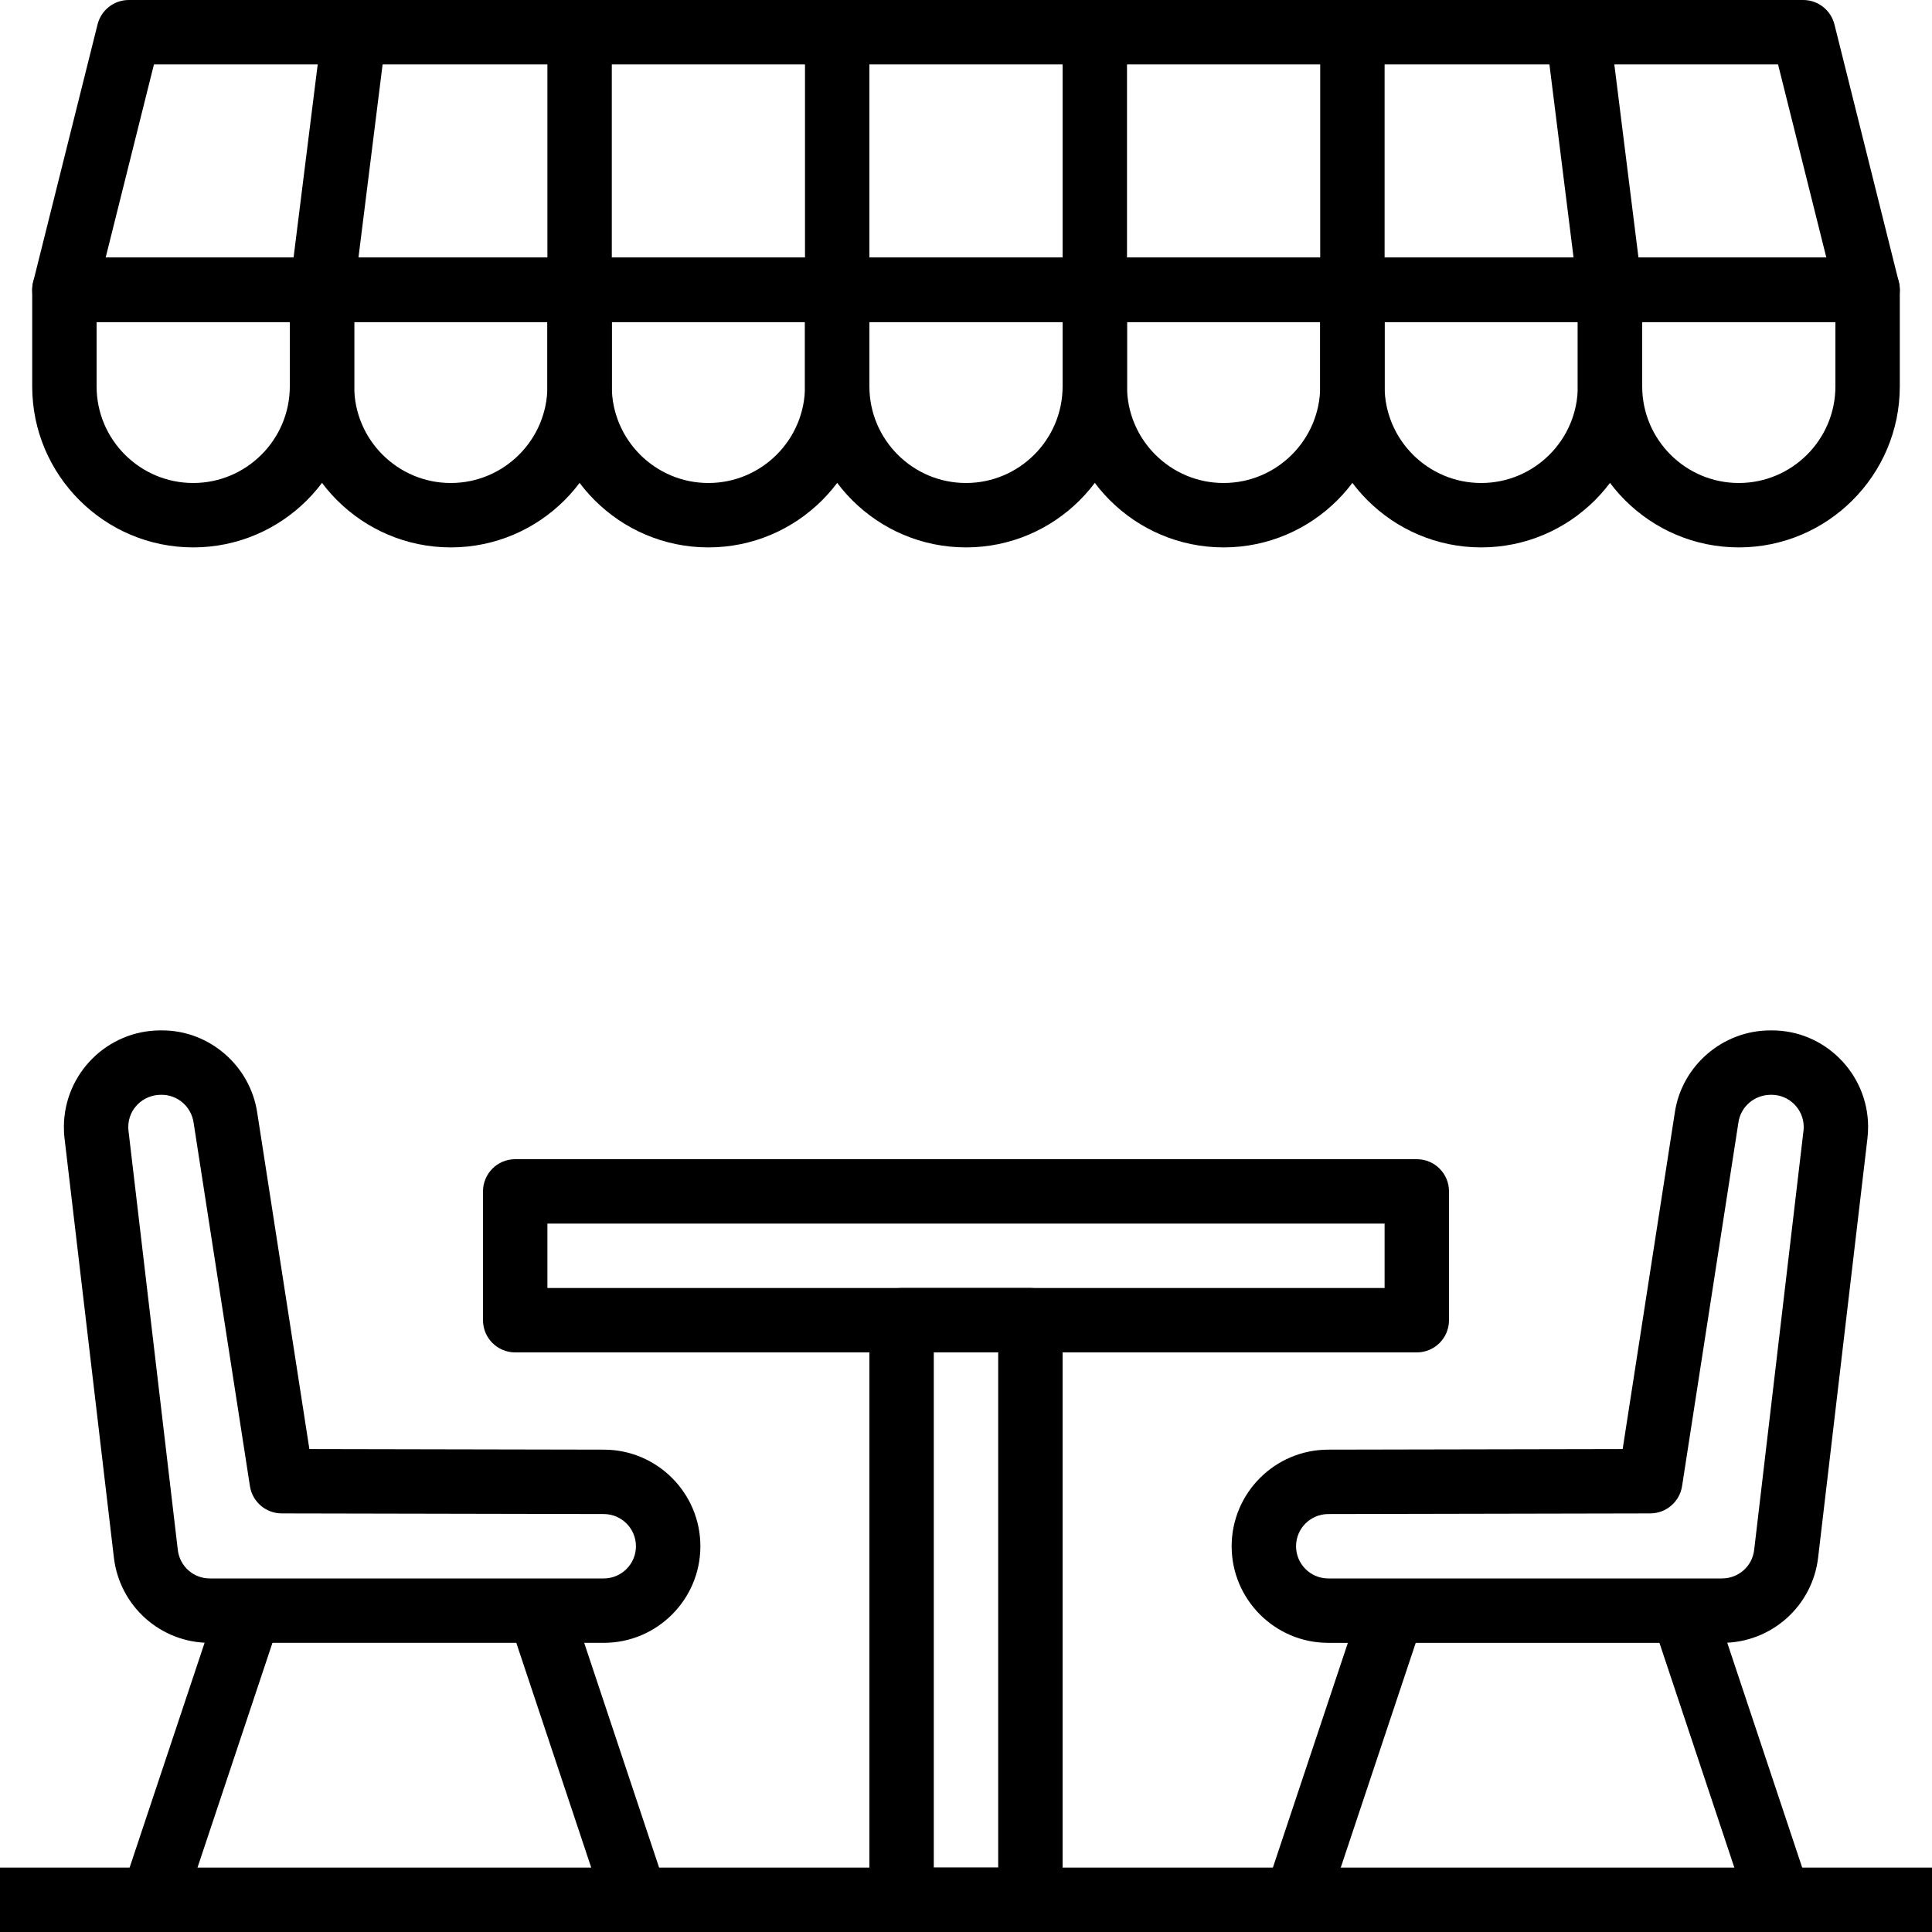
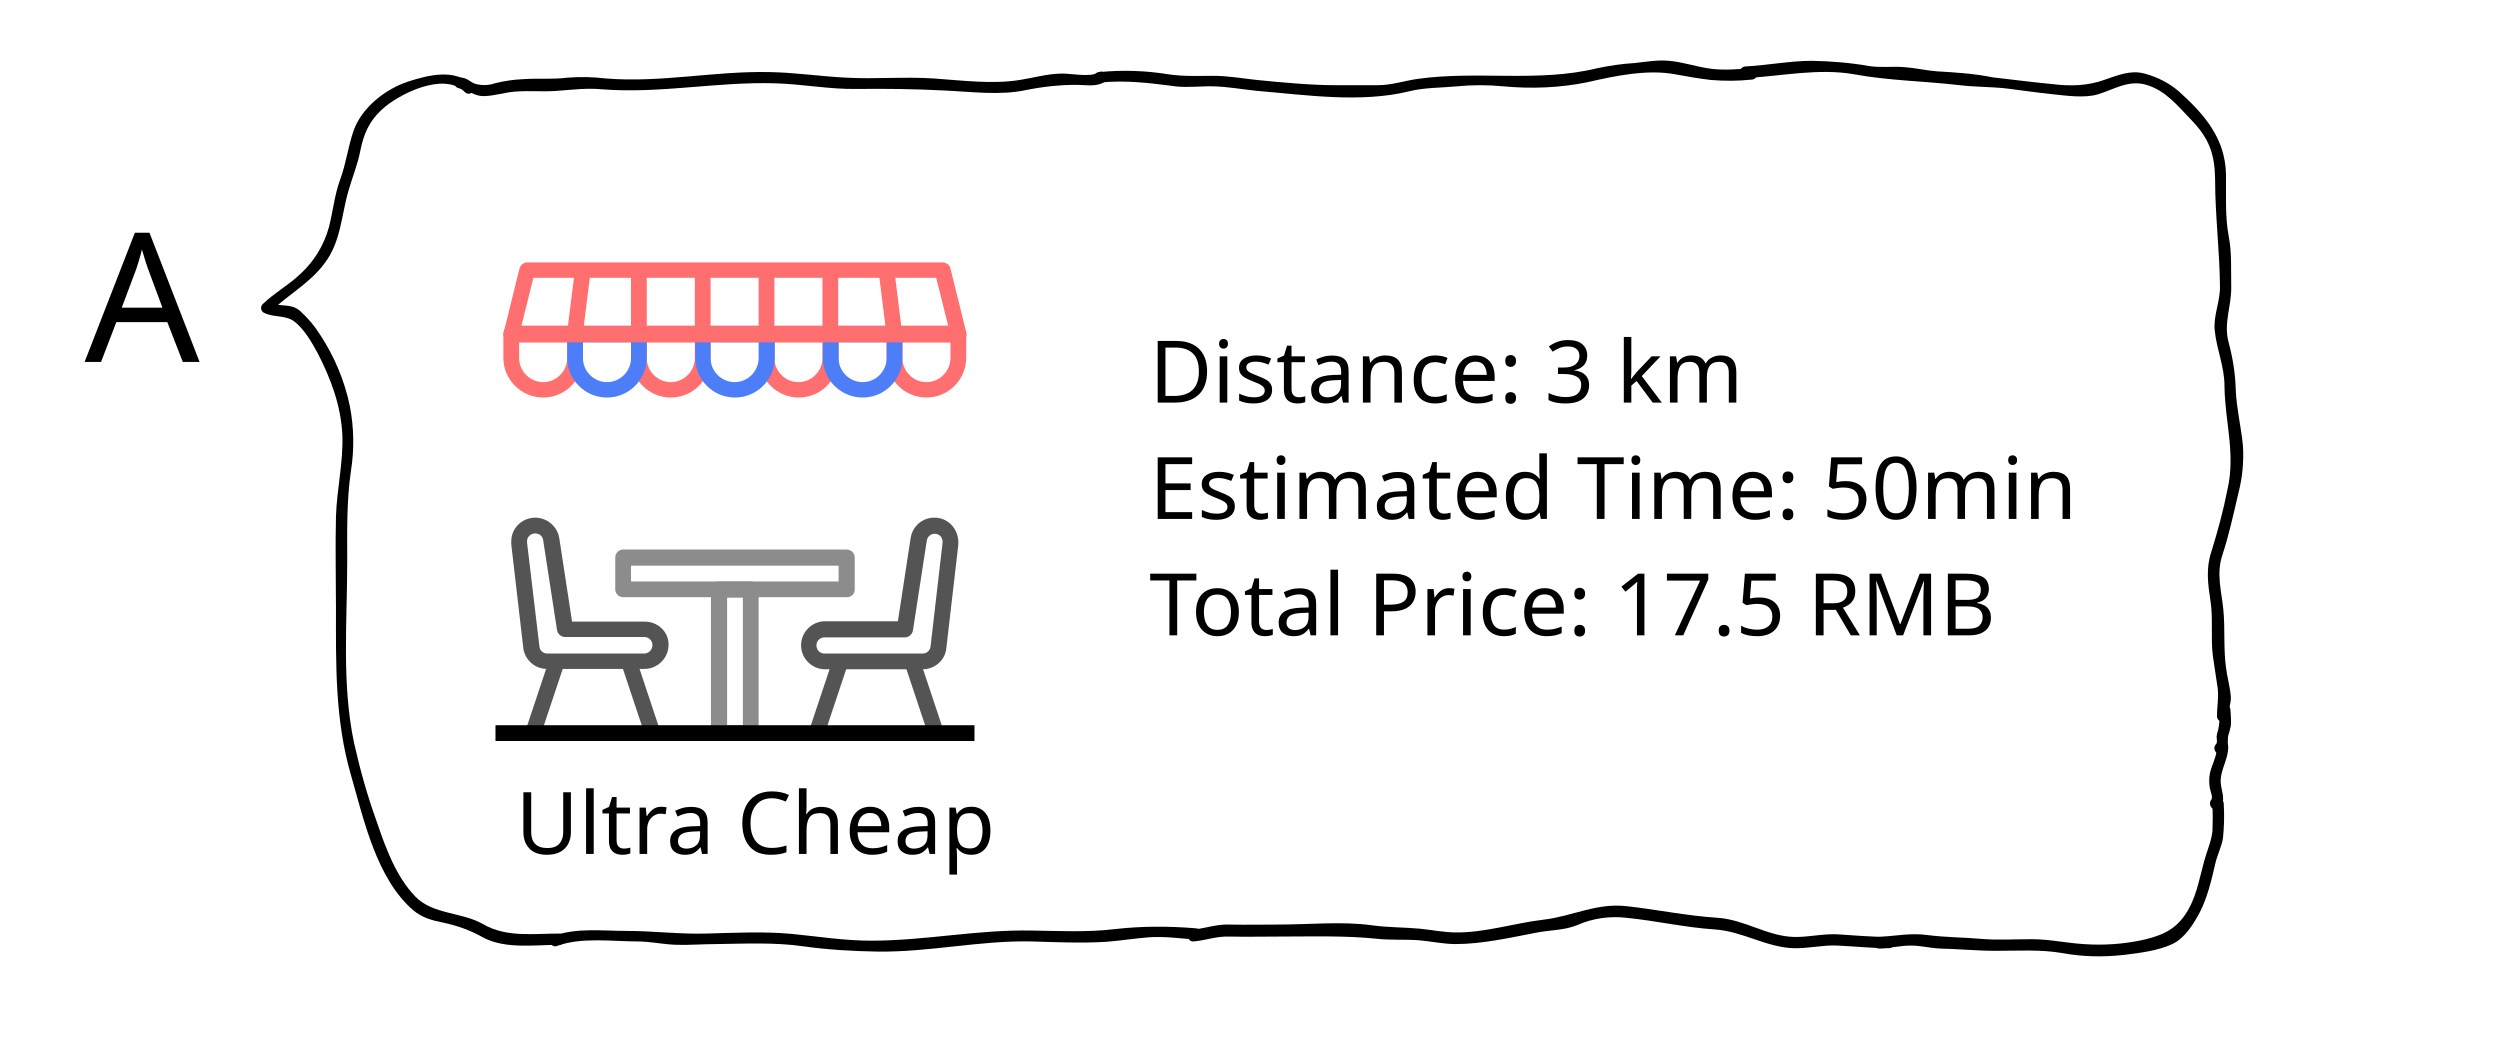
- <svg xmlns="http://www.w3.org/2000/svg" version="1.1" id="Capa_1" x="0px" y="0px" viewBox="0 0 512 512" style="enable-background:new 0 0 512 512;" xml:space="preserve">
-   <g>
-     <g>
-       <path d="M160.026,384.171l-78.037-0.154l-13.807-89.062c-1.835-12.518-12.698-21.888-25.173-21.888c-0.154,0-0.316,0-0.478,0    c-14.02,0-25.481,11.349-25.6,25.421c-0.009,1.143,0.051,2.278,0.188,3.319l13.056,110.916    c1.502,12.937,12.416,22.647,25.37,22.647c0.06,0,0.12,0,0.179,0h104.286c14.114,0,25.6-11.486,25.6-25.6    S174.123,384.171,160.026,384.171z M160,418.304H55.654c-0.017,0-0.043,0-0.06,0c-4.335,0-7.97-3.234-8.474-7.569L34.057,299.716    c-0.043-0.375-0.06-0.759-0.06-1.118c0.034-4.685,3.857-8.465,8.687-8.465c0.06,0,0.111-0.009,0.162,0    c4.215,0,7.834,3.123,8.457,7.364l14.933,96.341c0.64,4.156,4.216,7.219,8.414,7.228l85.35,0.171c4.702,0,8.533,3.823,8.533,8.533    C168.533,414.481,164.702,418.304,160,418.304z" />
-     </g>
+ <svg xmlns="http://www.w3.org/2000/svg" version="1.1" id="Layer_1" x="0px" y="0px" viewBox="0 0 666 278" style="enable-background:new 0 0 666 278;" xml:space="preserve">
+   <style type="text/css">
+ 	.st0{fill:#545454;}
+ 	.st1{fill:#8C8C8C;}
+ 	.st2{fill:#FF6F6F;}
+ 	.st3{fill:#4D7EF7;}
+ 	.st4{font-family:'FuturaHandwritten';}
+ 	.st5{font-size:48px;}
+ 	.st6{font-size:23px;}
+ </style>
+   <g id="Layer_2">
+     <path class="st0" d="M171.8,165.6h-19.4l-3.4-22.2c-0.5-3.1-3.1-5.4-6.3-5.5h-0.1c-3.5,0-6.4,2.8-6.4,6.3c0,0.3,0,0.6,0,0.8   l3.2,27.6c0.4,3.2,3.1,5.6,6.3,5.6h26c3.5,0,6.4-2.9,6.4-6.4C178.2,168.4,175.3,165.6,171.8,165.6L171.8,165.6z M171.8,174.1h-26   c-1.1,0-2-0.8-2.1-1.9l-3.3-27.7c0-0.1,0-0.2,0-0.3c0-1.2,1-2.1,2.2-2.1c0,0,0,0,0,0l0,0c1.1,0,2,0.8,2.1,1.8l3.7,24   c0.2,1,1.1,1.8,2.1,1.8h21.3c1.2,0.1,2.1,1.1,2,2.3C173.7,173.1,172.9,174,171.8,174.1L171.8,174.1z" />
+     <rect x="135.2" y="183.6" transform="matrix(0.3165 -0.9486 0.9486 0.3165 -76.9473 264.7567)" class="st0" width="20.2" height="4.2" />
+     <rect x="168.6" y="175.7" transform="matrix(0.9487 -0.3161 0.3161 0.9487 -49.971 63.5131)" class="st0" width="4.2" height="20.2" />
+     <path class="st1" d="M225.5,146.4H166c-1.2,0-2.1,1-2.1,2.1c0,0,0,0,0,0v8.5c0,1.2,1,2.1,2.1,2.1c0,0,0,0,0,0h59.6   c1.2,0,2.1-0.9,2.1-2.1c0,0,0,0,0,0v-8.5C227.7,147.3,226.7,146.4,225.5,146.4C225.5,146.4,225.5,146.4,225.5,146.4z M223.4,154.9   h-55.3v-4.2h55.3L223.4,154.9L223.4,154.9z" />
+     <path class="st1" d="M200,154.9h-8.5c-1.2,0-2.1,1-2.1,2.1c0,0,0,0,0,0v38.3c0,1.2,1,2.1,2.1,2.1c0,0,0,0,0,0h8.5   c1.2,0,2.1-0.9,2.1-2.1c0,0,0,0,0,0V157C202.1,155.8,201.2,154.9,200,154.9z M197.9,193.2h-4.2v-34h4.2V193.2z" />
+     <path class="st2" d="M187.2,86.8h-17c-1.2,0-2.1,0.9-2.1,2.1c0,0,0,0,0,0v6.4c0,5.9,4.8,10.6,10.6,10.6c5.9,0,10.6-4.8,10.6-10.6   l0,0V89C189.4,87.8,188.4,86.9,187.2,86.8C187.3,86.9,187.3,86.8,187.2,86.8z M185.1,95.4c0,3.5-2.9,6.4-6.4,6.4   c-3.5,0-6.4-2.9-6.4-6.4v-4.2h12.8V95.4z" />
+     <path class="st2" d="M153.2,86.8h-17c-1.2,0-2.1,0.9-2.1,2.1c0,0,0,0,0,0v6.4c0,5.9,4.8,10.6,10.6,10.6c5.9,0,10.6-4.8,10.6-10.6   l0,0V89C155.4,87.8,154.4,86.9,153.2,86.8C153.2,86.9,153.2,86.9,153.2,86.8z M151.1,95.4c0,3.5-2.9,6.4-6.4,6.4   c-3.5,0-6.4-2.9-6.4-6.4v-4.2h12.8L151.1,95.4z" />
+     <path class="st3" d="M170.2,86.8h-17c-1.2,0-2.1,0.9-2.1,2.1c0,0,0,0,0,0v6.4c0,5.9,4.8,10.6,10.6,10.6c5.9,0,10.6-4.8,10.6-10.6   l0,0V89C172.4,87.8,171.4,86.9,170.2,86.8C170.3,86.9,170.2,86.8,170.2,86.8z M168.1,95.4c0,3.5-2.9,6.4-6.4,6.4s-6.4-2.9-6.4-6.4   c0,0,0,0,0,0v-4.2h12.8V95.4z" />
+     <path class="st2" d="M221.3,86.8h-17c-1.2,0-2.1,0.9-2.1,2.1c0,0,0,0,0,0v6.4c0,5.9,4.8,10.6,10.6,10.6c5.9,0,10.6-4.8,10.6-10.6   l0,0V89C223.4,87.8,222.5,86.9,221.3,86.8C221.3,86.9,221.3,86.8,221.3,86.8z M219.1,95.4c0,3.5-2.9,6.4-6.4,6.4   c-3.5,0-6.4-2.9-6.4-6.4v-4.2h12.8V95.4z" />
+     <path class="st2" d="M255.3,86.8h-17c-1.2,0-2.1,0.9-2.1,2.1c0,0,0,0,0,0v6.4c0,5.9,4.8,10.6,10.6,10.6c5.9,0,10.6-4.8,10.6-10.6   l0,0V89C257.5,87.8,256.5,86.9,255.3,86.8C255.3,86.9,255.3,86.8,255.3,86.8z M253.2,95.4c0,3.5-2.9,6.4-6.4,6.4   c-3.5,0-6.4-2.9-6.4-6.4v-4.2h12.8V95.4z" />
+     <path class="st3" d="M204.3,86.8h-17c-1.2,0-2.1,0.9-2.1,2.1c0,0,0,0,0,0v6.4c0,5.9,4.8,10.6,10.6,10.6c5.9,0,10.6-4.8,10.6-10.6   l0,0V89C206.4,87.8,205.5,86.9,204.3,86.8C204.3,86.9,204.3,86.8,204.3,86.8z M202.1,95.4c0,3.5-2.9,6.4-6.4,6.4   c-3.5,0-6.4-2.9-6.4-6.4v-4.2h12.8V95.4z" />
+     <path class="st3" d="M238.3,86.8h-17c-1.2,0-2.1,0.9-2.1,2.1c0,0,0,0,0,0v6.4c0,5.9,4.8,10.6,10.6,10.6c5.9,0,10.6-4.8,10.6-10.6   l0,0V89C240.4,87.8,239.5,86.9,238.3,86.8C238.3,86.9,238.3,86.8,238.3,86.8z M236.2,95.4c0,3.5-2.9,6.4-6.4,6.4   c-3.5,0-6.4-2.9-6.4-6.4v-4.2h12.8V95.4z" />
+     <rect x="185.1" y="72" class="st2" width="4.2" height="17" />
+     <rect x="202.1" y="72" class="st2" width="4.2" height="17" />
+     <rect x="168.1" y="72" class="st2" width="4.2" height="17" />
+     <rect x="219.1" y="72" class="st2" width="4.2" height="17" />
+     <rect x="145.7" y="78.3" transform="matrix(0.1239 -0.9923 0.9923 0.1239 55.3119 223.5797)" class="st2" width="17.1" height="4.2" />
+     <rect x="235.1" y="71.9" transform="matrix(0.9923 -0.1239 0.1239 0.9923 -8.1466 30.0248)" class="st2" width="4.2" height="17.1" />
+     <path class="st0" d="M249,137.9h-0.1c-3.2,0-5.8,2.3-6.3,5.4l-3.4,22.2h-19.4c-3.5,0-6.4,2.9-6.4,6.4s2.9,6.4,6.4,6.4c0,0,0,0,0,0   h26c3.2,0,6-2.4,6.3-5.6l3.2-27.6c0-0.3,0-0.6,0-0.8C255.2,140.7,252.4,137.9,249,137.9z M251.1,144.6l-3.2,27.6   c-0.1,1.1-1,1.9-2.1,1.9h-26c-1.2,0.1-2.2-0.8-2.3-2c-0.1-1.2,0.8-2.2,2-2.3c0.1,0,0.2,0,0.3,0h21.3c1,0,1.9-0.8,2.1-1.8l3.7-24   c0.2-1.1,1.1-1.8,2.1-1.8l0,0c1.2,0,2.1,0.9,2.1,2.1C251.1,144.4,251.1,144.5,251.1,144.6L251.1,144.6z" />
+     <rect x="244.1" y="175.7" transform="matrix(0.9487 -0.3161 0.3161 0.9487 -46.0991 87.3814)" class="st0" width="4.2" height="20.2" />
+     <rect x="210.7" y="183.6" transform="matrix(0.3165 -0.9486 0.9486 0.3165 -25.2912 336.3563)" class="st0" width="20.2" height="4.2" />
+     <rect x="132" y="193.2" width="127.6" height="4.2" />
+     <text transform="matrix(1 0 0 1 22.54 96.42)" class="st4 st5">A</text>
+     <path d="M125.7,22.6c-4.5-4.4-11.6-2.6-16.9-0.9c-6.1,2-12.4,6.9-14.6,13.1c-1.5,4.3-2,8.8-3.6,13.1c-1.5,4.1-1.9,8.5-3,12.7   c-1.3,4.7-3.9,9-7.5,12.3C77,75.9,73.1,78,70,81c-0.6,0.6-0.6,1.5,0,2.1c0.1,0.1,0.2,0.2,0.3,0.2c2.4,1.3,5.6,0.6,7.9,2.2   c2.8,2,4.9,5.8,6.5,8.7c3.5,6.9,6.1,13.8,6.5,21.6c0.3,7.3-1.5,14.6-1.7,21.9c-0.2,8,0,16.1,0,24.1c0,15.2-0.3,29.9,4,44.7   c3.4,11.8,6.8,27.6,16.6,36c2.4,2,5,2.7,8,3.3c3.8,0.8,7.4,2.1,10.7,4c6,3.1,13.6,1.9,20.2,1.9c0.8,0,1.5-0.7,1.5-1.5   s-0.7-1.5-1.5-1.5c-6.9,0-14.1,1.1-20.3-2.5c-5.7-3.3-13.4-2.5-18.1-7.4c-5.1-5.3-7.9-13-10.2-19.8c-2.5-6.9-4.5-14-6.1-21.2   c-3.3-15.7-1.8-32.2-1.8-48.1c0-8.2-0.2-16.2,1-24.3c0.9-5.7,0.8-11.5-0.3-17.2c-1.4-6.8-4.1-13.2-7.9-19c-1.5-2.4-3.3-4.5-5.4-6.4   c-2.6-2.2-5.2-0.8-8-2.3l0.3,2.4c4.8-4.6,10.3-7.4,14.3-12.8c4.4-5.8,4.4-12.8,6.4-19.5c1-3.5,2.4-6.8,3.1-10.5   c0.9-4.4,2.3-7.7,5.6-10.8c4.3-4.1,16.5-10.3,22.1-4.9C125.1,26,127.2,23.9,125.7,22.6L125.7,22.6z" />
+     <path d="M122.2,23.5c2.7,0.4,3.9,2.2,6.9,2.1c2.8-0.1,5.4-1,8.2-1.2c3.7-0.3,7.4,0.1,11.1-0.2c4.2-0.3,7.9-0.8,12.1-0.4   c15.5,1.2,30.7-2.1,46.1-1.6c7.2,0.2,14.3,1.6,21.5,1.5c7.8-0.1,15.5,0,23.3,0.4c7.1,0.3,14.9,1.4,21.9-0.1c4.4-0.9,9-1.4,13.5-1.4   c2.4,0,5.2,0.6,7.3-0.7c1.6-1,0.1-3.6-1.5-2.6c-2.1,1.4-7.5,0.2-10,0.3c-3.8,0.1-7.1,1.1-10.9,1.7c-7.4,1.2-15.6,0.1-23-0.4   c-7.7-0.5-15.4,0.2-23-0.2c-6.9-0.3-13.8-1.4-20.8-1.5c-14.6-0.3-28.9,2.9-43.5,1.7c-3.4-0.4-6.9-0.5-10.3-0.2   c-4,0.5-7.9,0.1-11.9,0.4c-2.5,0.1-5,0.5-7.4,1.1c-1.7,0.6-3.6,0.6-5.3,0.1c-1.3-0.5-1.9-1.4-3.4-1.6   C121.2,20.3,120.4,23.1,122.2,23.5L122.2,23.5z" />
+     <path d="M292.9,22c6.9-0.7,13.4,0.1,20.2,1c3.4,0.4,6.8-0.1,10.2,0c3.8,0.1,7.6,0.8,11.5,1.2c13.1,1.1,27.8,3.3,40.7,0.1   c4-1,8.5-0.9,12.6-1.3c4.1-0.4,8.3-0.4,12.4,0c7.5,0.7,15.1,0.4,22.4-1.1c7.4-1.7,16-3.5,23.4-2.1c3.1,0.6,6.2,1.1,9.4,1.5   c3.7,0.3,7.3,0.3,11-0.1c1.9-0.1,1.9-3.1,0-3c-3.8,0.2-7.2,0.6-11,0.1s-7.4-1.8-11.1-2.1c-3-0.3-6.3,0.3-9.2,0.6   c-3.4,0.2-6.7,0.7-10,1.4c-15.6,3.8-31.8,0.6-47.6,2.8c-3.7,0.5-7,1.7-10.8,1.7c-3.6,0-7.2,0-10.8,0c-7.1,0-14.3-0.7-21.4-1.4   c-3.8-0.4-7.6-1.1-11.5-1.1c-4.2,0-7.9,0.2-12-0.4c-6.1-1-12.3-1.2-18.4-0.6C291,19.2,291,22.2,292.9,22z" />
+     <text transform="matrix(1 0 0 1 306.18 107.25)" class="st4 st6">Distance: 3 km</text>
+     <text transform="matrix(1 0 0 1 306.18 138.25)" class="st4 st6">Estimated Time: 50min</text>
+     <text transform="matrix(1 0 0 1 306.18 169.25)" class="st4 st6">Total Price: 17.5 RMB</text>
+     <text transform="matrix(1 0 0 1 137.37 227.48)" class="st4 st6">Ultra Cheap</text>
+     <path d="M465,20.8c9.6-0.5,19.4-2.7,29-1c9.2,1.7,18.8,1.8,28.1,2.9c4.2,0.5,8.5,0.4,12.7,0.9c4,0.5,8,1.1,12,1.5   c3.7,0.4,8.7,1.1,12.2,0c4.2-1.3,8.1-3.9,12.8-2.5c5.3,1.6,8.4,5.7,12.1,9.5c4.6,4.8,6.1,8.9,6.2,15.6c0,9.6,1.2,18.9,1.3,28.5   c0.1,4.1-1.8,7.8-1.4,11.8c0.5,5.1,2.6,9.6,2.6,14.8c0.1,9.5,3,18,0.8,27.6c-1.1,5.6-2.6,11.1-4.3,16.6c-1.5,4.5-0.9,8.6-0.2,13.3   s0,9.6,0.6,14.4c0.4,2.9,0.9,5.8,1.3,8.7c0.3,2.6-0.2,4.9-0.2,7.4c0,0.8,0.7,1.5,1.5,1.5s1.5-0.7,1.5-1.5c0-1.9,0.8-3.4,0.7-5.2   c-0.2-2.5-1-5.3-1.3-7.8c-0.7-5.2-0.2-10.3-0.7-15.4c-0.5-5-1.9-9.5-0.3-14.4c1.8-5.5,3-11,4.3-16.6c1.1-4.2,1.5-8.6,1.2-12.9   c-0.5-4.9-1.7-9.8-1.9-14.7c-0.1-4.3-0.8-8.5-1.9-12.6c-1.4-5.2,0.8-9.6,0.7-14.8c-0.1-4.6,0.2-9.1-0.7-13.6   c-1-5.5-0.6-10.9-0.7-16.4c-0.2-9.5-5.7-15.9-12.6-22.1c-2.6-2.2-5.7-3.8-9.1-4.7c-3.6-1-7,0.4-10.5,1.6c-4.6,1.7-9.2,1.8-14.1,1.2   c-5.3-0.5-10.5-1.2-15.9-1.8C526,19.6,521,19.3,516,19c-2.8-0.2-5.7-0.9-8.5-1.1c-3.2-0.3-6.4,0.2-9.5-0.3   c-5.1-0.9-10.2-1.3-15.3-1.4c-5.9,0-11.8,1.2-17.7,1.5C463,17.8,463,20.8,465,20.8L465,20.8z" />
+     <path d="M148.4,252c6.5-2.4,14.6-1.2,21.4-1.2c3.5,0,6.9,0.8,10.4,0.9s7.1-0.2,10.6-0.2c7.7-0.1,15.6-0.5,23.2,0.6   c6.5,0.9,13.1,1.3,19.7,1.4c13.9,0.2,27.3-3,41.1-2.7c6.6,0.2,13.3,0.5,19.9,0.1c3.8-0.3,7.5-0.9,11.3-1.2   c4.3-0.3,8.4,0.3,12.6,0.6c1.9,0.1,1.9-2.9,0-3c-7.2-0.6-14.4-0.6-21.5,0.2c-7.3,0.9-14.9,0.5-22.2,0.4   c-14.4-0.3-28.4,2.7-42.8,2.7c-7.2,0-13.9-1.1-21.1-1.8c-7.5-0.7-15.3-0.3-22.9-0.1c-7.1,0.2-14-0.7-21.1-0.7   c-6.4,0-13.4-0.9-19.4,1.3C145.8,249.8,146.6,252.7,148.4,252L148.4,252z" />
+     <path d="M318,250.8c3.3-0.3,6-1.4,9.4-1.3c4.4,0.1,8.9,0,13.3,0c8.8,0,17.5-0.3,26.2,0.6c3.8,0.4,7.5,0.1,11.3,0.4   c3.2,0.3,6.4,1,9.6,1c7,0,14.5-1.7,21.3-3c3.9-0.8,7.6-0.6,11.2-2.1c4.1-1.8,8.6-2.4,13-1.9c7.9,0.8,15.7,2.6,23.5,3.1   c7.5,0.5,13.7,4.8,21.1,5c3.9,0.1,7.8-0.9,11.6-0.7c4.6,0.2,9,0.7,13.7,0.7c0.8,0,1.5-0.7,1.5-1.5s-0.7-1.5-1.5-1.5   c-4.6,0-9.1-0.4-13.7-0.7c-3.9-0.2-7.7,0.8-11.6,0.7c-7.1-0.2-13.1-4.6-20.3-5.1c-8.1-0.5-16.2-2.2-24.3-3.1s-14.4,2.7-22.1,3.6   s-15.7,3.5-23.4,3.4c-3.1,0-6.5-0.7-9.6-1c-4.3-0.4-8.4-0.3-12.7-0.9c-8-1.1-16.7-0.2-24.8-0.2c-4.4,0-8.9,0.1-13.3,0   c-3.5-0.1-6.1,1-9.4,1.3C316.1,248,316.1,251,318,250.8L318,250.8z" />
+     <path d="M592.5,200.5c1.4-1.4,0.8-2.8,1.1-4.5c0.3-0.9,0.5-1.8,0.7-2.7c0.1-1.4,0-2.7-0.1-4.1c0-1.9-3-1.9-3,0   c0.2,1.8,0.1,3.6-0.3,5.3c-0.2,0.5-0.3,1.1-0.4,1.7c0,0.6,0.3,1.7-0.2,2.1C589,199.8,591.2,201.9,592.5,200.5z" />
+     <path d="M500.7,252.7c2.8-0.1,5.5-0.8,8.4-0.8c2.6,0,5.2,0.7,7.8,0.8c4.9,0.1,9.8,0.6,14.8,0.6c5.9,0,11.9-0.4,17.7,0.6   c5.4,1,10.9,1.1,16.3,0.5c4.1-0.5,9.2-1.1,13-2.9c3.4-1.6,5.7-5.4,7.4-8.6c2-4,3-8.3,4-12.6c0.5-2.4,1.7-4.6,2.1-7   c0.3-3,0.4-6.1,0.2-9.2c0-0.8-0.7-1.5-1.5-1.5s-1.5,0.7-1.5,1.5c0.1,2.4,0.1,4.9,0,7.3c-0.3,2.8-1.5,5.3-2.2,8   c-1.2,4.3-1.9,8.6-4,12.5c-2.8,5.2-6.4,7.1-11.9,8.4c-5.3,1.2-10.8,1.6-16.3,1.2c-4.7-0.3-9-1.3-13.8-1.3c-4.5,0-9.1,0.3-13.6-0.1   c-4.7-0.4-9.5-0.4-14.1-1c-4.4-0.6-8.4,0.2-12.7,0.5C498.9,249.8,498.9,252.8,500.7,252.7L500.7,252.7z" />
+     <path d="M591.3,215.2c1.8-2.3,0.5-4,0.3-6.7c-0.2-3.4,2.1-6.2,2-9.7c0-1.9-3-1.9-3,0c0.1,2.9-1.7,5.2-2,8c-0.1,1-0.1,2.1,0.1,3.1   c0.1,0.8,0.9,2.5,0.4,3.1C587.9,214.6,590,216.7,591.3,215.2L591.3,215.2z" />
+     <path class="st2" d="M257.4,88.5l-4.2-17c-0.2-0.9-1.1-1.6-2.1-1.6H140.5c-1,0-1.8,0.7-2.1,1.6l-4.2,17c-0.3,1.1,0.4,2.3,1.6,2.6   c0.2,0,0.3,0.1,0.5,0.1h119.1c1.2,0,2.1-1,2.1-2.1C257.4,88.8,257.4,88.6,257.4,88.5z M138.9,86.8l3.2-12.8h107.3l3.2,12.8H138.9z" />
  </g>
-   <g>
-     <g>
-       <rect x="12.825" y="456.573" transform="matrix(0.3164 -0.9486 0.9486 0.3164 -404.7732 368.5065)" width="80.954" height="17.066" />
-     </g>
-   </g>
-   <g>
-     <g>
-       <rect x="147.19" y="424.605" transform="matrix(0.9487 -0.3162 0.3162 0.9487 -139.0687 73.1013)" width="17.067" height="80.956" />
-     </g>
-   </g>
-   <g>
-     <g>
-       <path d="M375.467,307.2H136.533c-4.71,0-8.533,3.814-8.533,8.533v34.133c0,4.719,3.823,8.533,8.533,8.533h238.933    c4.719,0,8.533-3.814,8.533-8.533v-34.133C384,311.014,380.186,307.2,375.467,307.2z M366.933,341.333H145.067v-17.067h221.867    V341.333z" />
-     </g>
-   </g>
-   <g>
-     <g>
-       <path d="M273.067,341.333h-34.133c-4.71,0-8.533,3.814-8.533,8.533v153.6c0,4.719,3.823,8.533,8.533,8.533h34.133    c4.719,0,8.533-3.814,8.533-8.533v-153.6C281.6,345.148,277.786,341.333,273.067,341.333z M264.533,494.933h-17.067V358.4h17.067    V494.933z" />
-     </g>
-   </g>
-   <g>
-     <g>
-       <path d="M503.211,74.726L486.144,6.46C485.188,2.671,481.784,0,477.867,0H34.133c-3.917,0-7.33,2.671-8.277,6.46L8.789,74.726    c-0.64,2.552-0.06,5.248,1.553,7.322c1.613,2.074,4.096,3.285,6.724,3.285h477.867c2.628,0,5.103-1.212,6.724-3.285    C503.279,79.974,503.851,77.278,503.211,74.726z M27.998,68.267l12.8-51.2h430.404l12.8,51.2H27.998z" />
-     </g>
-   </g>
-   <g>
-     <g>
-       <path d="M290.133,68.267h-68.267c-4.71,0-8.533,3.823-8.533,8.533v25.6c0,23.526,19.14,42.667,42.667,42.667    c23.526,0,42.667-19.14,42.667-42.667V76.8C298.667,72.09,294.852,68.267,290.133,68.267z M281.6,102.4    c0,14.114-11.486,25.6-25.6,25.6s-25.6-11.486-25.6-25.6V85.333h51.2V102.4z" />
-     </g>
-   </g>
-   <g>
-     <g>
-       <path d="M221.867,68.267H153.6c-4.71,0-8.533,3.823-8.533,8.533v25.6c0,23.526,19.14,42.667,42.667,42.667    c23.526,0,42.667-19.14,42.667-42.667V76.8C230.4,72.09,226.577,68.267,221.867,68.267z M213.333,102.4    c0,14.114-11.486,25.6-25.6,25.6s-25.6-11.486-25.6-25.6V85.333h51.2V102.4z" />
-     </g>
-   </g>
-   <g>
-     <g>
-       <path d="M153.6,68.267H85.333c-4.71,0-8.533,3.823-8.533,8.533v25.6c0,23.526,19.14,42.667,42.667,42.667    s42.667-19.14,42.667-42.667V76.8C162.133,72.09,158.31,68.267,153.6,68.267z M145.067,102.4c0,14.114-11.486,25.6-25.6,25.6    s-25.6-11.486-25.6-25.6V85.333h51.2V102.4z" />
-     </g>
-   </g>
-   <g>
-     <g>
-       <path d="M85.333,68.267H17.067c-4.71,0-8.533,3.823-8.533,8.533v25.6c0,23.526,19.14,42.667,42.667,42.667    c23.526,0,42.667-19.14,42.667-42.667V76.8C93.867,72.09,90.044,68.267,85.333,68.267z M76.8,102.4    c0,14.114-11.486,25.6-25.6,25.6s-25.6-11.486-25.6-25.6V85.333h51.2V102.4z" />
-     </g>
-   </g>
-   <g>
-     <g>
-       <path d="M358.4,68.267h-68.267c-4.719,0-8.533,3.823-8.533,8.533v25.6c0,23.526,19.14,42.667,42.667,42.667    c23.526,0,42.667-19.14,42.667-42.667V76.8C366.933,72.09,363.119,68.267,358.4,68.267z M349.867,102.4    c0,14.114-11.486,25.6-25.6,25.6s-25.6-11.486-25.6-25.6V85.333h51.2V102.4z" />
-     </g>
-   </g>
-   <g>
-     <g>
-       <path d="M426.667,68.267H358.4c-4.719,0-8.533,3.823-8.533,8.533v25.6c0,23.526,19.14,42.667,42.667,42.667    c23.526,0,42.667-19.14,42.667-42.667V76.8C435.2,72.09,431.386,68.267,426.667,68.267z M418.133,102.4    c0,14.114-11.486,25.6-25.6,25.6c-14.114,0-25.6-11.486-25.6-25.6V85.333h51.2V102.4z" />
-     </g>
-   </g>
-   <g>
-     <g>
-       <path d="M494.933,68.267h-68.267c-4.719,0-8.533,3.823-8.533,8.533v25.6c0,23.526,19.14,42.667,42.667,42.667    c23.526,0,42.667-19.14,42.667-42.667V76.8C503.467,72.09,499.652,68.267,494.933,68.267z M486.4,102.4    c0,14.114-11.486,25.6-25.6,25.6c-14.114,0-25.6-11.486-25.6-25.6V85.333h51.2V102.4z" />
-     </g>
-   </g>
-   <g>
-     <g>
-       <rect x="213.333" y="8.533" width="17.067" height="68.267" />
-     </g>
-   </g>
-   <g>
-     <g>
-       <rect x="281.6" y="8.533" width="17.067" height="68.267" />
-     </g>
-   </g>
-   <g>
-     <g>
-       <rect x="145.067" y="8.533" width="17.067" height="68.267" />
-     </g>
-   </g>
-   <g>
-     <g>
-       <rect x="349.867" y="8.533" width="17.067" height="68.267" />
-     </g>
-   </g>
-   <g>
-     <g>
-       <rect x="55.205" y="34.14" transform="matrix(0.124 -0.9923 0.9923 0.124 36.1406 126.2856)" width="68.78" height="17.067" />
-     </g>
-   </g>
-   <g>
-     <g>
-       <rect x="413.873" y="8.281" transform="matrix(0.9923 -0.124 0.124 0.9923 -2.0312 52.7069)" width="17.067" height="68.78" />
-     </g>
-   </g>
-   <g>
-     <g>
-       <path d="M469.641,273.067c-0.188,0-0.324,0-0.486,0c-12.629,0-23.484,9.361-25.318,21.82l-13.815,89.131L352,384.171    c-14.114,0-25.6,11.486-25.6,25.6s11.486,25.6,25.6,25.6h104.209c0.06,0,0.119,0,0.179,0c13.022,0,23.936-9.711,25.438-22.63    l13.047-110.899c0.137-1.126,0.205-2.261,0.196-3.371C494.967,284.416,483.499,273.067,469.641,273.067z M477.926,299.802    l-13.056,110.95c-0.503,4.318-4.139,7.552-8.533,7.552c-0.017,0-0.043,0-0.06,0H352c-4.71,0-8.533-3.823-8.533-8.533    s3.823-8.533,8.55-8.533l85.333-0.171c4.198-0.009,7.774-3.081,8.414-7.228l14.942-96.41c0.614-4.173,4.233-7.296,8.602-7.296    c0.051,0,0.119,0,0.162,0c4.676,0,8.499,3.78,8.533,8.491C478.012,299.008,477.978,299.392,477.926,299.802z" />
-     </g>
-   </g>
-   <g>
-     <g>
-       <rect x="450.131" y="424.614" transform="matrix(0.9487 -0.3162 0.3162 0.9487 -123.5289 168.8896)" width="17.058" height="80.956" />
-     </g>
-   </g>
-   <g>
-     <g>
-       <rect x="315.816" y="456.493" transform="matrix(0.3165 -0.9486 0.9486 0.3165 -197.5886 655.8215)" width="80.956" height="17.058" />
-     </g>
-   </g>
-   <g>
-     <g>
-       <rect y="494.933" width="512" height="17.067" />
-     </g>
-   </g>
-   <g>
- </g>
-   <g>
- </g>
-   <g>
- </g>
-   <g>
- </g>
-   <g>
- </g>
-   <g>
- </g>
-   <g>
- </g>
-   <g>
- </g>
-   <g>
- </g>
-   <g>
- </g>
-   <g>
- </g>
-   <g>
- </g>
-   <g>
- </g>
-   <g>
- </g>
-   <g>
- </g>
</svg>
